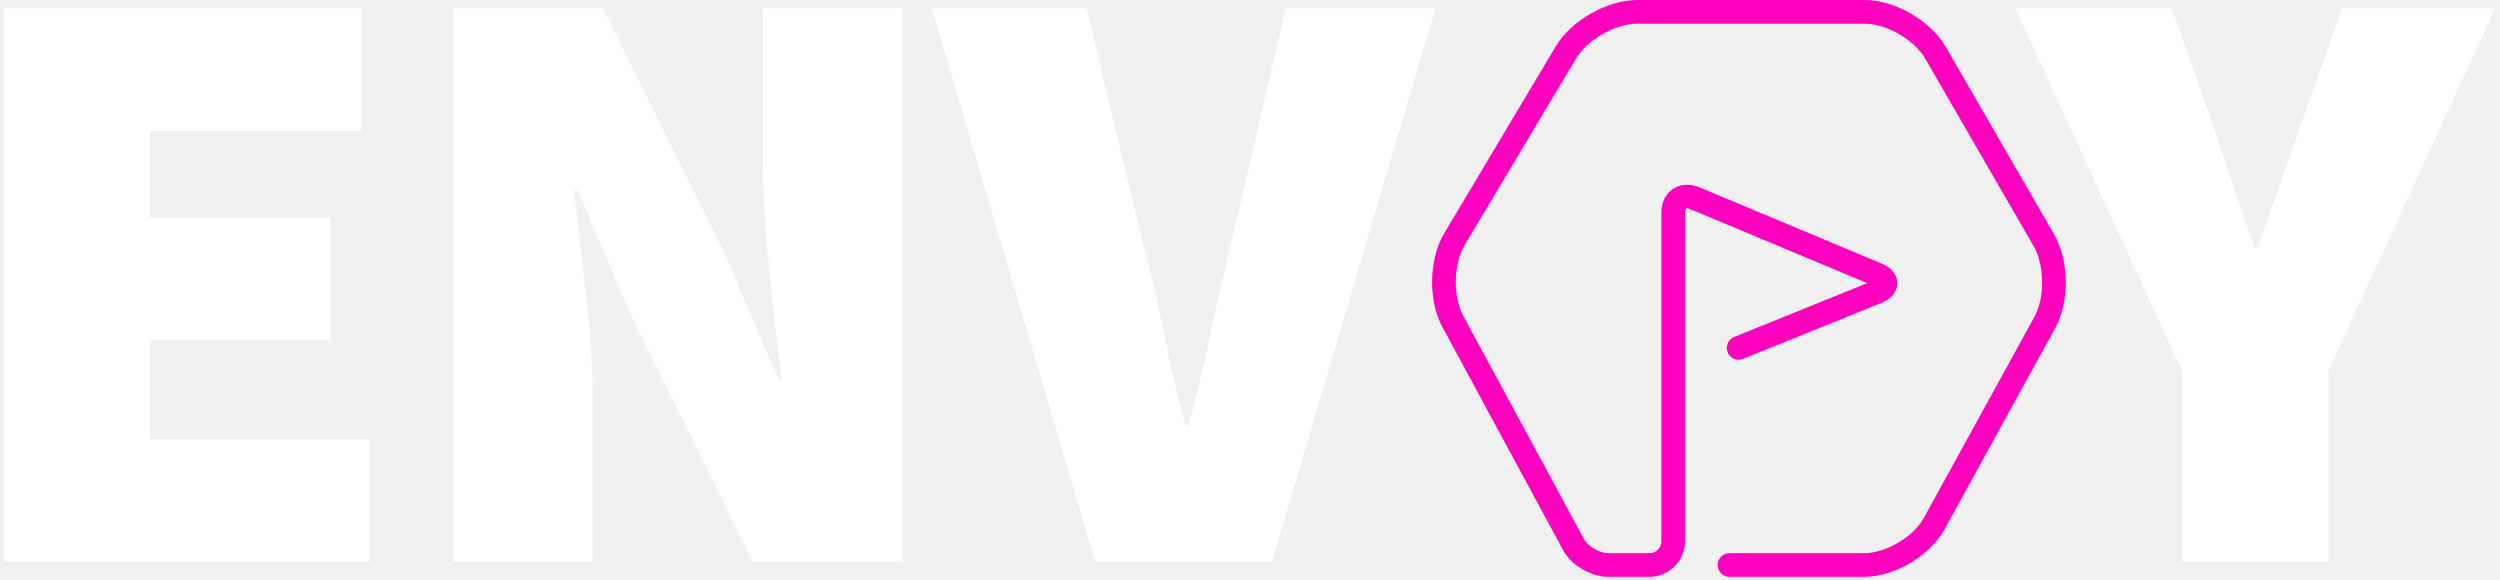
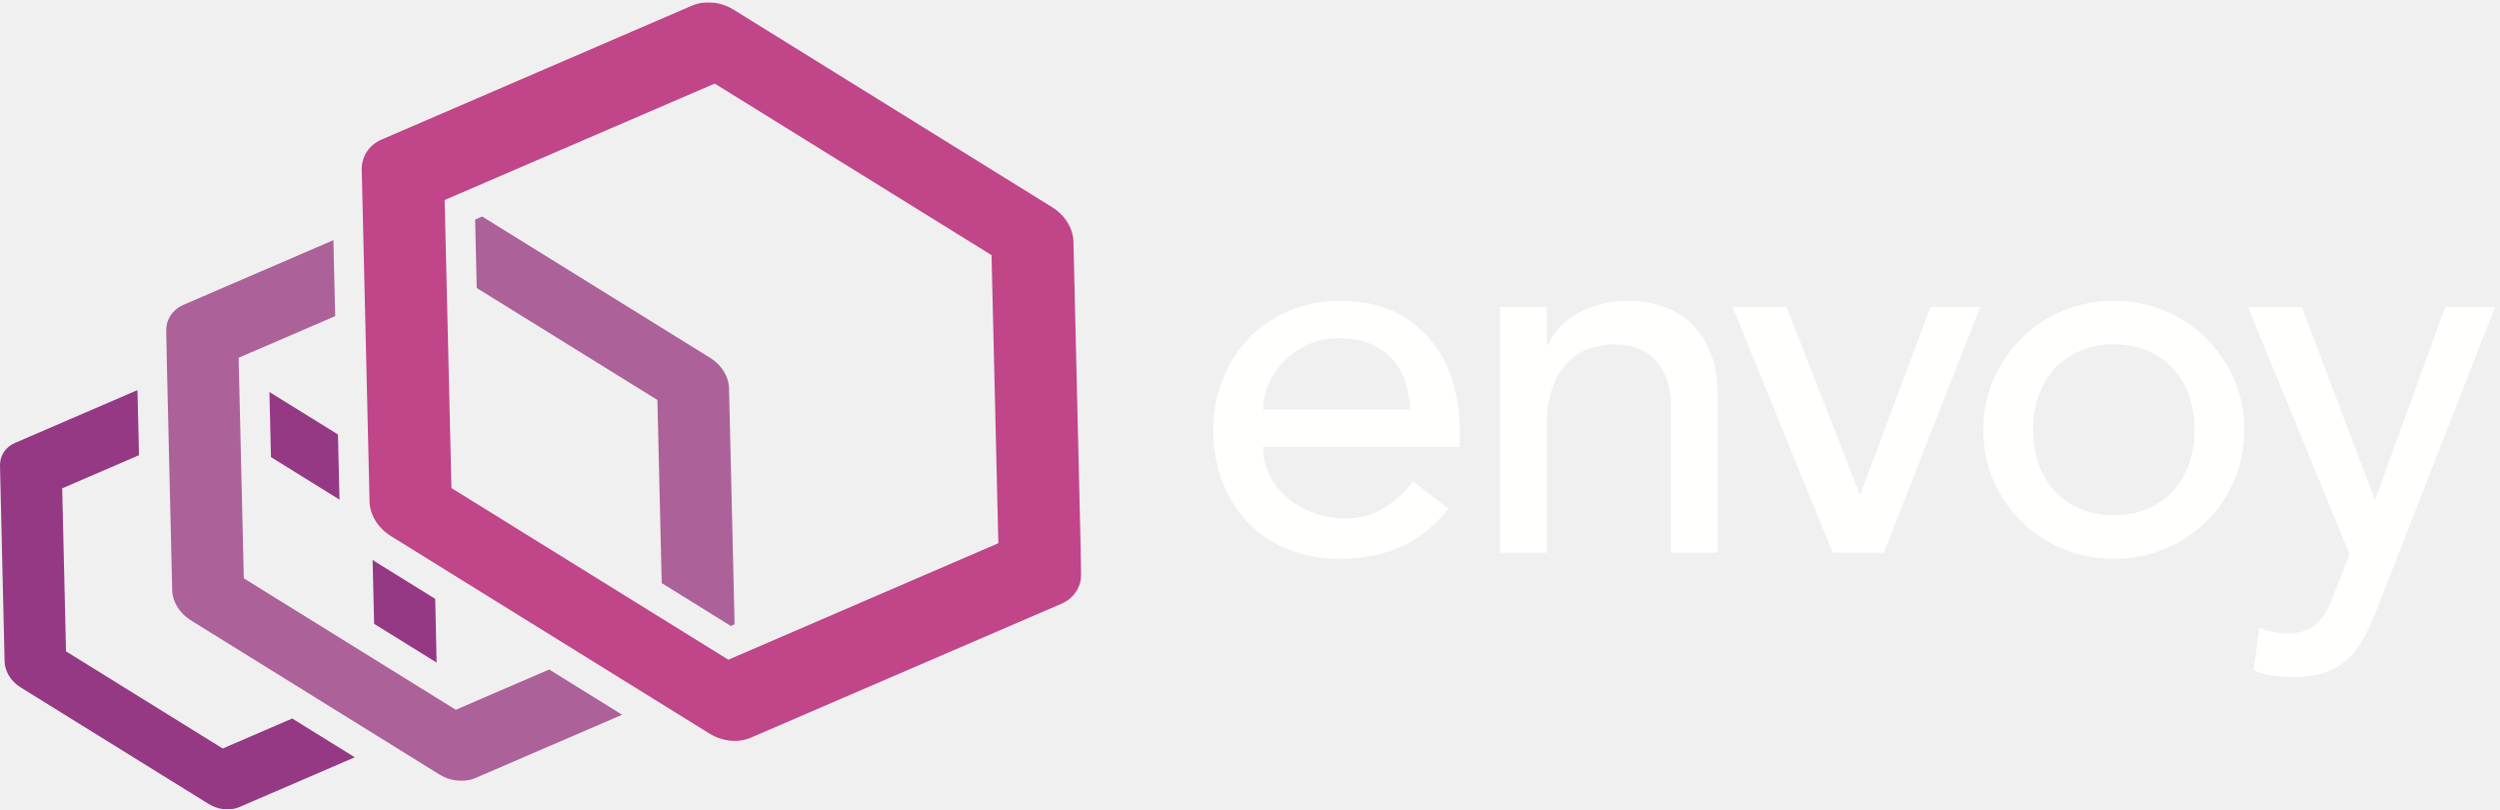
- <svg xmlns="http://www.w3.org/2000/svg" width="423px" height="98px" viewBox="0 0 423 98" version="1.1">
-   <defs />
+ <svg xmlns="http://www.w3.org/2000/svg" xmlns:xlink="http://www.w3.org/1999/xlink" width="522px" height="169px" viewBox="0 0 522 169" version="1.1">
+   <defs>
+     <polygon id="path-1" points="0 0.449 0 87.94 91.22 87.94 91.22 0.449" />
+     <polygon id="path-3" points="0.695 0.484 191.857 0.484 191.857 163.038 0.695 163.038" />
+   </defs>
  <g id="Page-1" stroke="none" stroke-width="1" fill="none" fill-rule="evenodd">
-     <g id="Envoy-R2" transform="translate(-509, -185)">
-       <g id="Envoy-Logo" transform="translate(509, 186)">
-         <path d="M0.62,0.4 L61.1,0.4 L61.1,21.136 L25.388,21.136 L25.388,35.824 L55.916,35.824 L55.916,56.56 L25.388,56.56 L25.388,73.264 L62.54,73.264 L62.54,94 L0.62,94 L0.62,0.4 Z M76.684,0.4 L102.028,0.4 L122.764,42.16 L131.692,63.184 L132.268,63.184 C131.98,60.688 131.644,57.952 131.26,54.976 C130.876,52 130.54,48.952 130.252,45.832 C129.964,42.712 129.7,39.592 129.46,36.472 C129.22,33.352 129.1,30.352 129.1,27.472 L129.1,0.4 L152.716,0.4 L152.716,94 L127.372,94 L106.636,52.096 L97.708,31.216 L97.132,31.216 C97.708,36.592 98.38,42.448 99.148,48.784 C99.916,55.12 100.3,61.168 100.3,66.928 L100.3,94 L76.684,94 L76.684,0.4 Z M157.644,0.4 L183.852,0.4 L193.644,41.296 C194.988,46.288 196.14,51.208 197.1,56.056 C198.06,60.904 199.212,65.872 200.556,70.96 L201.132,70.96 C202.476,65.872 203.652,60.904 204.66,56.056 C205.668,51.208 206.796,46.288 208.044,41.296 L217.548,0.4 L242.892,0.4 L215.244,94 L185.292,94 L157.644,0.4 Z M369.196,61.744 L340.972,0.4 L367.468,0.4 L374.38,19.984 C375.532,23.536 376.684,26.992 377.836,30.352 C378.988,33.712 380.188,37.216 381.436,40.864 L382.012,40.864 C383.26,37.216 384.484,33.712 385.684,30.352 C386.884,26.992 388.108,23.536 389.356,19.984 L396.268,0.4 L422.188,0.4 L393.964,61.744 L393.964,94 L369.196,94 L369.196,61.744 Z" id="ENV-Y" fill="#FFFFFF" />
-         <path d="M292.635,94.594 C292.635,94.594 296.226,94.594 300.642,94.594 L315.409,94.594 C319.831,94.594 325.139,91.462 327.27,87.586 L345.971,53.582 C348.1,49.712 348.035,43.478 345.824,39.652 L327.482,7.922 C325.272,4.099 319.899,1 315.479,1 L277.055,1 C272.636,1 267.215,4.08 264.952,7.872 L246.102,39.458 C243.836,43.253 243.703,49.478 245.81,53.374 L266.208,91.084 C267.256,93.022 269.9,94.594 272.104,94.594 L279.1,94.594 C281.308,94.594 283.098,92.793 283.098,90.592 L283.098,35.005 C283.098,32.795 284.747,31.693 286.785,32.546 L317.506,45.398 C319.542,46.25 319.541,47.608 317.487,48.439 L294.175,57.867" id="Path-2" stroke="#FF00BF" stroke-width="4" stroke-linecap="round" stroke-linejoin="round" />
+     <g id="Envoy_Logo_Final_PANTONE-REVERSE">
+       <path d="M294.535,85.529 C294.463,83.366 294.12,81.383 293.507,79.579 C292.895,77.777 291.975,76.21 290.75,74.875 C289.522,73.541 287.991,72.494 286.152,71.738 C284.313,70.981 282.167,70.601 279.716,70.601 C277.337,70.601 275.155,71.052 273.172,71.953 C271.187,72.857 269.511,74.028 268.141,75.469 C266.771,76.912 265.708,78.517 264.95,80.283 C264.193,82.051 263.815,83.799 263.815,85.529 L294.535,85.529 Z M263.815,93.317 C263.815,95.554 264.302,97.591 265.275,99.43 C266.249,101.269 267.529,102.837 269.115,104.135 C270.7,105.433 272.539,106.443 274.632,107.163 C276.723,107.886 278.886,108.245 281.122,108.245 C284.151,108.245 286.782,107.543 289.02,106.136 C291.253,104.73 293.309,102.874 295.185,100.565 L302.54,106.191 C297.131,113.186 289.559,116.683 279.824,116.683 C275.785,116.683 272.125,115.996 268.845,114.628 C265.563,113.259 262.787,111.365 260.515,108.948 C258.245,106.533 256.494,103.685 255.269,100.404 C254.042,97.122 253.43,93.571 253.43,89.747 C253.43,85.926 254.097,82.375 255.432,79.093 C256.765,75.813 258.604,72.964 260.948,70.548 C263.291,68.132 266.086,66.239 269.332,64.868 C272.576,63.499 276.109,62.813 279.933,62.813 C284.476,62.813 288.316,63.607 291.453,65.194 C294.59,66.78 297.167,68.853 299.187,71.413 C301.205,73.974 302.666,76.859 303.568,80.066 C304.469,83.276 304.92,86.54 304.92,89.856 L304.92,93.317 L263.815,93.317 L263.815,93.317 Z" id="Fill-1" fill="#FFFFFE" />
+       <path d="M313.358,64.111 L323.093,64.111 L323.093,72.007 L323.309,72.007 C324.534,69.267 326.663,67.05 329.691,65.355 C332.72,63.661 336.217,62.813 340.183,62.813 C342.635,62.813 344.998,63.192 347.268,63.949 C349.54,64.707 351.523,65.879 353.218,67.464 C354.912,69.052 356.264,71.088 357.275,73.577 C358.284,76.064 358.79,79.004 358.79,82.392 L358.79,115.385 L349.053,115.385 L349.053,85.097 C349.053,82.716 348.729,80.68 348.081,78.985 C347.431,77.292 346.566,75.921 345.483,74.875 C344.403,73.829 343.159,73.073 341.752,72.603 C340.346,72.134 338.885,71.899 337.372,71.899 C335.351,71.899 333.477,72.224 331.746,72.873 C330.015,73.522 328.502,74.55 327.202,75.956 C325.904,77.362 324.894,79.147 324.174,81.31 C323.453,83.475 323.093,86.035 323.093,88.991 L323.093,115.385 L313.358,115.385 L313.358,64.111" id="Fill-2" fill="#FFFFFE" />
+       <polyline id="Fill-3" fill="#FFFFFE" points="361.925 64.111 373.176 64.111 388.537 103.378 403.248 64.111 413.632 64.111 393.513 115.385 382.804 115.385 361.925 64.111" />
+       <path d="M424.668,89.747 C424.668,92.345 425.063,94.742 425.857,96.941 C426.65,99.143 427.768,101.016 429.211,102.567 C430.652,104.117 432.418,105.344 434.511,106.244 C436.602,107.147 438.946,107.596 441.542,107.596 C444.138,107.596 446.481,107.147 448.573,106.244 C450.664,105.344 452.43,104.117 453.873,102.567 C455.315,101.016 456.432,99.143 457.227,96.941 C458.02,94.742 458.417,92.345 458.417,89.747 C458.417,87.151 458.02,84.755 457.227,82.555 C456.432,80.356 455.315,78.481 453.873,76.929 C452.43,75.38 450.664,74.155 448.573,73.251 C446.481,72.351 444.138,71.899 441.542,71.899 C438.946,71.899 436.602,72.351 434.511,73.251 C432.418,74.155 430.652,75.38 429.211,76.929 C427.768,78.481 426.65,80.356 425.857,82.555 C425.063,84.755 424.668,87.151 424.668,89.747 Z M414.283,89.747 C414.283,85.999 414.987,82.501 416.392,79.255 C417.798,76.01 419.727,73.163 422.179,70.709 C424.63,68.259 427.515,66.329 430.833,64.922 C434.149,63.516 437.718,62.813 441.542,62.813 C445.363,62.813 448.933,63.516 452.251,64.922 C455.567,66.329 458.453,68.259 460.906,70.709 C463.356,73.163 465.286,76.01 466.693,79.255 C468.098,82.501 468.802,85.999 468.802,89.747 C468.802,93.498 468.098,97.014 466.693,100.295 C465.286,103.578 463.356,106.425 460.906,108.841 C458.453,111.257 455.567,113.167 452.251,114.574 C448.933,115.98 445.363,116.683 441.542,116.683 C437.718,116.683 434.149,115.98 430.833,114.574 C427.515,113.167 424.63,111.257 422.179,108.841 C419.727,106.425 417.798,103.578 416.392,100.295 C414.987,97.014 414.283,93.498 414.283,89.747 L414.283,89.747 Z" id="Fill-4" fill="#FFFFFE" />
+       <path d="M469.557,64.111 L480.807,64.111 L495.99,104.135 L496.208,104.135 L510.771,64.111 L521.155,64.111 L496.817,126.418 C495.954,128.653 495.056,130.692 494.123,132.531 C493.19,134.368 492.076,135.938 490.785,137.236 C489.491,138.534 487.93,139.543 486.097,140.264 C484.266,140.984 482.022,141.346 479.365,141.346 C477.928,141.346 476.473,141.255 475.002,141.075 C473.529,140.895 472.111,140.517 470.747,139.94 L471.931,131.07 C473.864,131.863 475.799,132.259 477.734,132.259 C479.238,132.259 480.51,132.06 481.55,131.665 C482.587,131.267 483.483,130.692 484.237,129.933 C484.988,129.177 485.615,128.293 486.118,127.283 C486.618,126.273 487.12,125.12 487.623,123.822 L490.774,115.709 L469.557,64.111" id="Fill-5" fill="#FFFFFE" />
+       <polyline id="Fill-6" fill="#953984" points="56.279 81.853 56.601 95.448 70.917 104.324 70.596 90.72 56.279 81.853" />
+       <g id="Group-10" transform="translate(0, 81)">
+         <mask id="mask-2" fill="white">
+           <use xlink:href="#path-1" />
+         </mask>
+         <g id="Clip-8" />
+         <path d="M91.22,57.357 L90.907,44.042 L78.361,36.268 C78.175,36.152 78.01,36.016 77.829,35.894 L78.146,49.254 L91.22,57.357" id="Fill-7" fill="#953984" mask="url(#mask-2)" />
+         <path d="M46.52,75.284 L13.788,55.002 L12.992,20.964 L29.039,14.044 L28.717,0.449 L3.107,11.49 C1.137,12.347 -0.047,14.154 0.001,16.262 L0.962,57.097 C1.01,59.204 2.29,61.267 4.313,62.53 L43.567,86.856 C45.396,87.987 47.602,88.297 49.462,87.709 C49.659,87.647 49.838,87.576 50.017,87.506 L74.105,77.122 L61.04,69.022 L46.52,75.284" id="Fill-9" fill="#953984" mask="url(#mask-2)" />
+       </g>
+       <path d="M152.283,81.075 C152.223,78.627 150.736,76.202 148.374,74.744 L100.716,45.207 L99.245,45.842 L99.582,60.134 L137.32,83.514 L138.222,121.754 L152.655,130.698 L153.442,130.358 L152.283,81.075" id="Fill-11" fill="#AC6199" />
+       <g id="Group-15" transform="translate(34, 0)">
+         <mask id="mask-4" fill="white">
+           <use xlink:href="#path-3" />
+         </mask>
+         <g id="Clip-13" />
+         <path d="M61.206,148.199 L16.93,120.759 L15.842,74.699 L36.014,66.01 L35.64,50.146 L4.319,63.648 C2.022,64.649 0.637,66.769 0.697,69.216 L1.972,123.211 C2.02,125.663 3.514,128.071 5.876,129.53 L57.772,161.701 C59.91,163.024 62.482,163.383 64.65,162.698 C64.872,162.628 65.088,162.546 65.297,162.452 L95.953,149.237 L80.709,139.791 L61.206,148.199" id="Fill-12" fill="#AC6199" mask="url(#mask-4)" />
+         <path d="M118.133,137.748 L60.302,101.911 L58.88,41.761 L115.291,17.448 L173.116,53.272 L174.538,113.422 L118.133,137.748 Z M185.76,43.255 L119.219,2.011 C116.764,0.49 113.838,0.089 111.335,0.88 C111.089,0.958 110.848,1.047 110.611,1.148 L45.707,29.137 C43.078,30.271 41.497,32.686 41.563,35.49 L43.195,104.712 C43.26,107.516 44.968,110.27 47.664,111.941 L114.2,153.172 C116.646,154.687 119.573,155.099 122.061,154.313 C122.307,154.235 122.56,154.142 122.807,154.036 L187.717,126.059 C190.346,124.925 191.921,122.498 191.855,119.693 L190.23,50.484 C190.164,47.68 188.456,44.925 185.76,43.255 L185.76,43.255 Z" id="Fill-14" fill="#C04589" mask="url(#mask-4)" />
      </g>
    </g>
  </g>
</svg>
